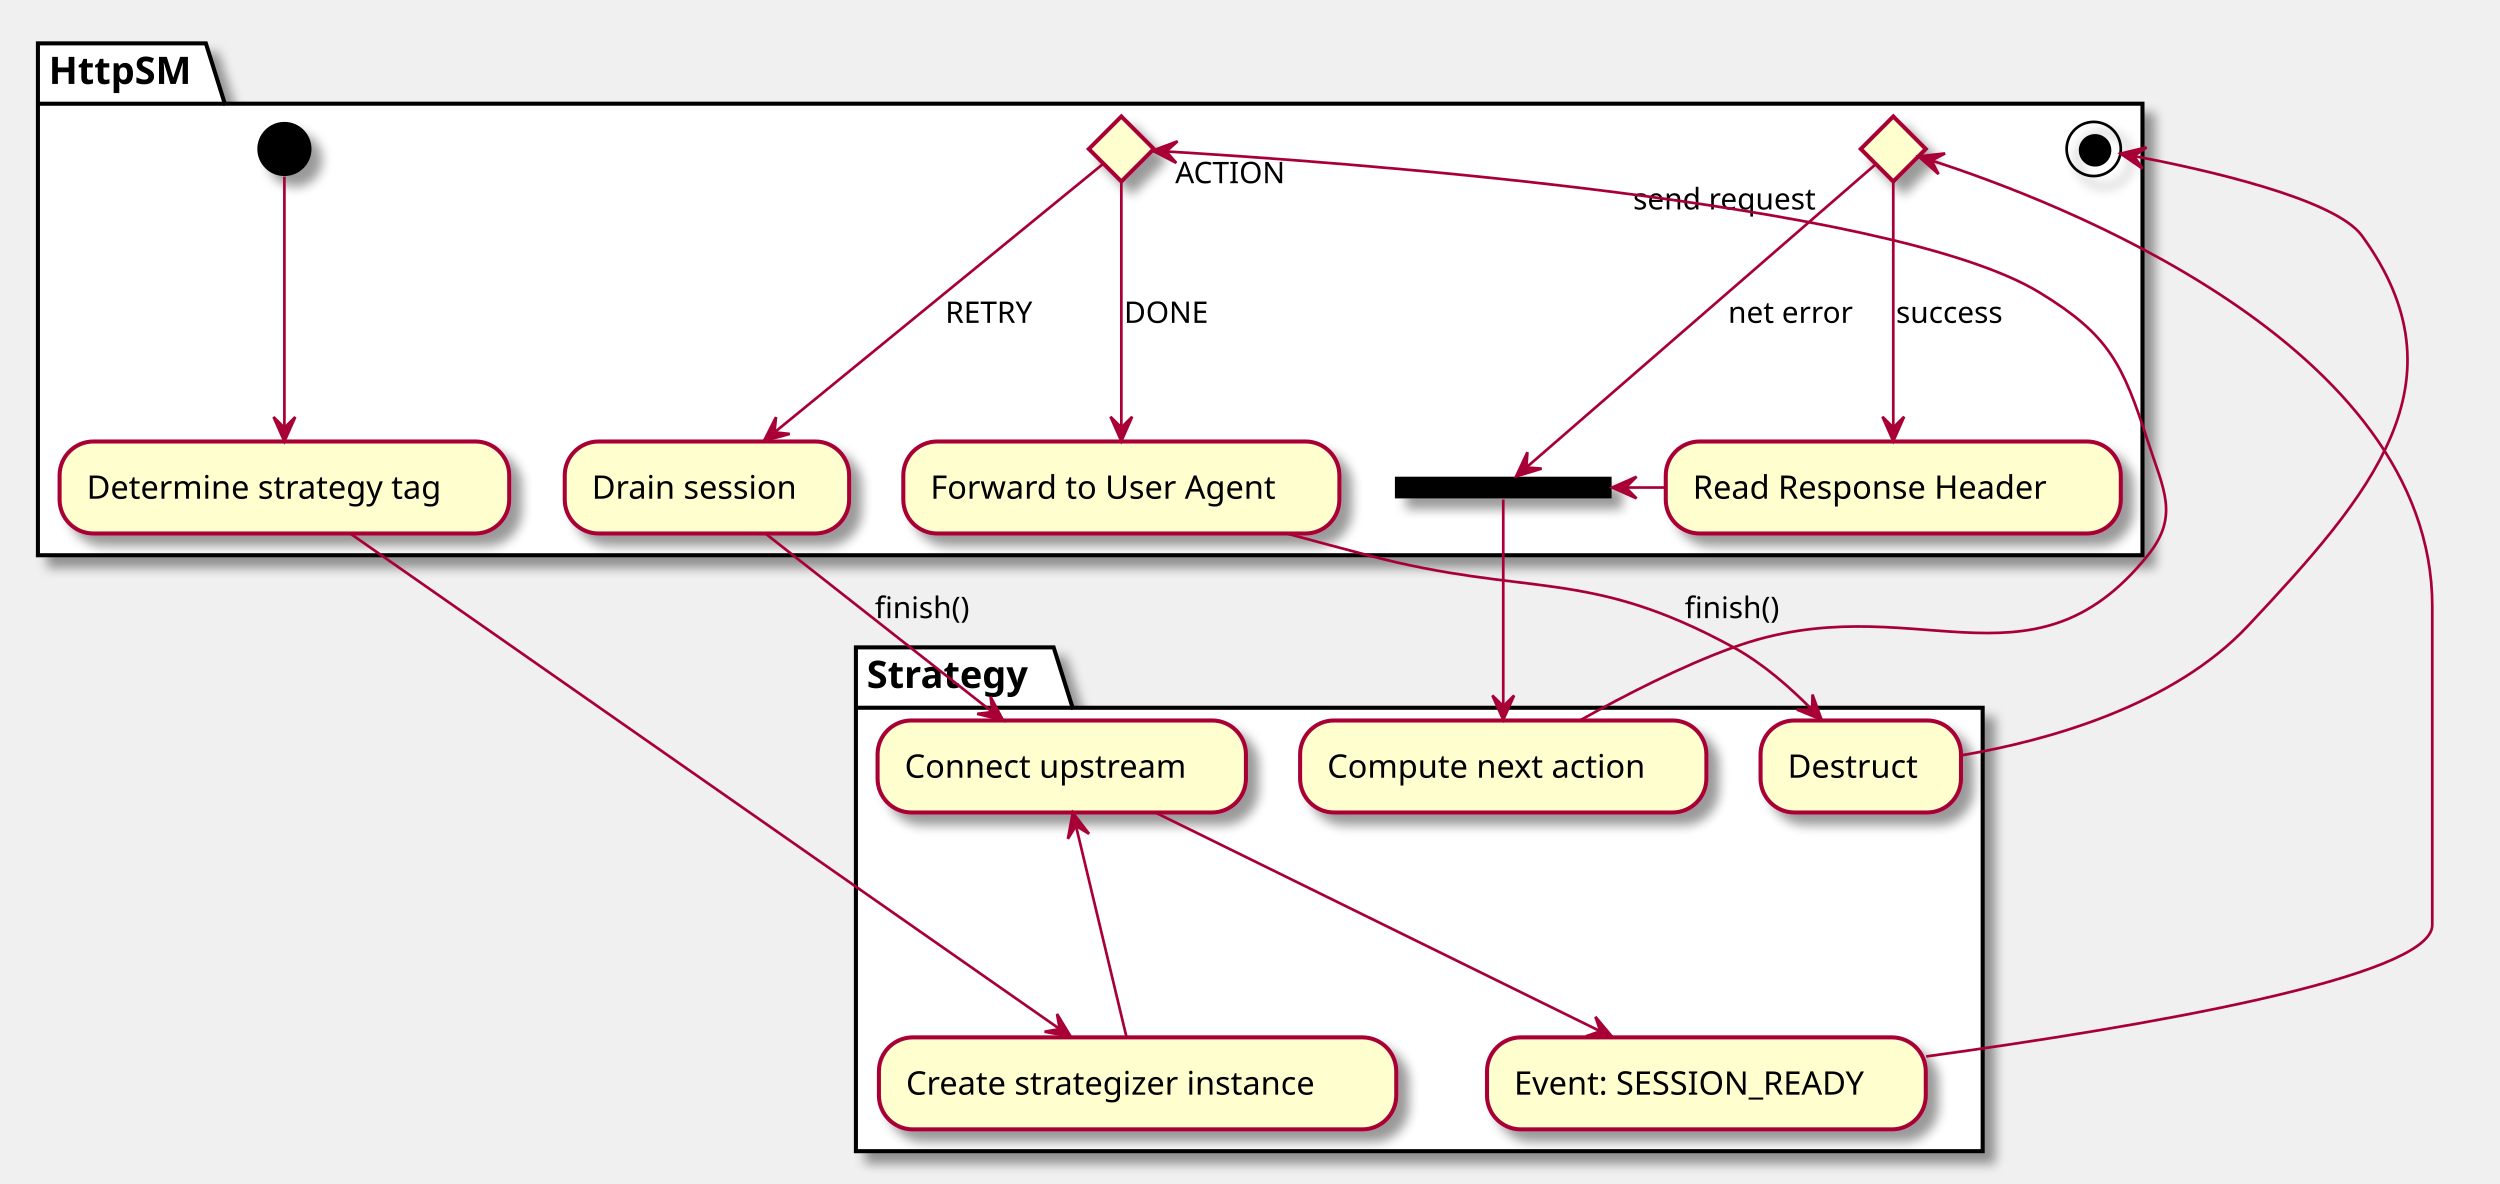
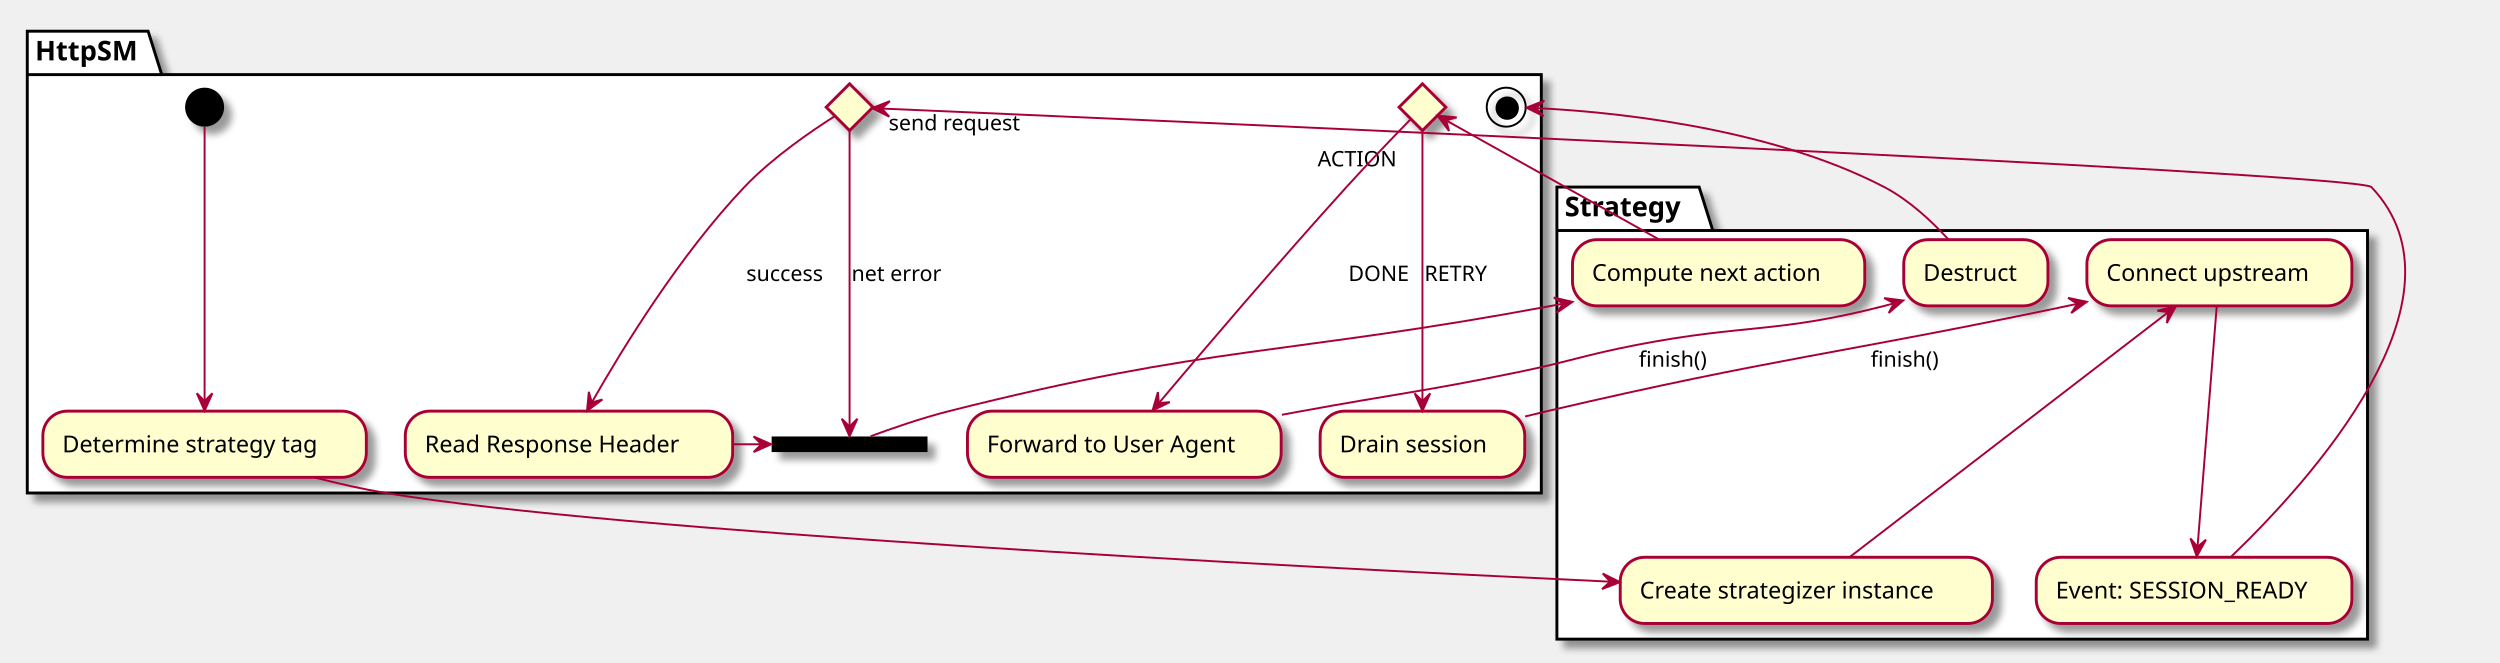
- <svg xmlns="http://www.w3.org/2000/svg" contentScriptType="application/ecmascript" contentStyleType="text/css" height="437px" preserveAspectRatio="none" style="width:923px;height:437px;" version="1.1" viewBox="0 0 923 437" width="923px" zoomAndPan="magnify">
+ <svg xmlns="http://www.w3.org/2000/svg" contentScriptType="application/ecmascript" contentStyleType="text/css" height="340px" preserveAspectRatio="none" style="width:1283px;height:340px;" version="1.1" viewBox="0 0 1283 340" width="1283px" zoomAndPan="magnify">
  <defs>
    <filter height="300%" id="f1dlmpbo1drqi1" width="300%" x="-1" y="-1">
      <feGaussianBlur result="blurOut" stdDeviation="2.0" />
      <feColorMatrix in="blurOut" result="blurOut2" type="matrix" values="0 0 0 0 0 0 0 0 0 0 0 0 0 0 0 0 0 0 .4 0" />
      <feOffset dx="4.0" dy="4.0" in="blurOut2" result="blurOut3" />
      <feBlend in="SourceGraphic" in2="blurOut3" mode="normal" />
    </filter>
  </defs>
  <g>
-     <polygon fill="#FFFFFF" filter="url(#f1dlmpbo1drqi1)" points="14,16,76,16,83,38.297,791,38.297,791,205,14,205,14,16" style="stroke: #000000; stroke-width: 1.5;" />
+     <polygon fill="#FFFFFF" filter="url(#f1dlmpbo1drqi1)" points="14,16,76,16,83,38.297,791,38.297,791,253,14,253,14,16" style="stroke: #000000; stroke-width: 1.5;" />
    <line style="stroke: #000000; stroke-width: 1.5;" x1="14" x2="83" y1="38.297" y2="38.297" />
    <text fill="#000000" font-family="sans-serif" font-size="14" font-weight="bold" lengthAdjust="spacingAndGlyphs" textLength="56" x="18" y="30.995">HttpSM</text>
-     <polygon fill="#FFFFFF" filter="url(#f1dlmpbo1drqi1)" points="316,239,389,239,396,261.297,732,261.297,732,425,316,425,316,239" style="stroke: #000000; stroke-width: 1.5;" />
-     <line style="stroke: #000000; stroke-width: 1.5;" x1="316" x2="396" y1="261.297" y2="261.297" />
-     <text fill="#000000" font-family="sans-serif" font-size="14" font-weight="bold" lengthAdjust="spacingAndGlyphs" textLength="67" x="320" y="253.995">Strategy</text>
+     <polygon fill="#FFFFFF" filter="url(#f1dlmpbo1drqi1)" points="799,96,872,96,879,118.297,1215,118.297,1215,328,799,328,799,96" style="stroke: #000000; stroke-width: 1.5;" />
+     <line style="stroke: #000000; stroke-width: 1.5;" x1="799" x2="879" y1="118.297" y2="118.297" />
+     <text fill="#000000" font-family="sans-serif" font-size="14" font-weight="bold" lengthAdjust="spacingAndGlyphs" textLength="67" x="803" y="110.995">Strategy</text>
    <ellipse cx="105" cy="55" fill="#000000" filter="url(#f1dlmpbo1drqi1)" rx="10" ry="10" style="stroke: none; stroke-width: 1.0;" />
-     <rect fill="#FEFECE" filter="url(#f1dlmpbo1drqi1)" height="33.969" rx="12.5" ry="12.5" style="stroke: #A80036; stroke-width: 1.5;" width="166" x="22" y="163" />
-     <text fill="#000000" font-family="sans-serif" font-size="12" lengthAdjust="spacingAndGlyphs" textLength="146" x="32" y="184.139">Determine strategy tag</text>
-     <polygon fill="#FEFECE" filter="url(#f1dlmpbo1drqi1)" points="699,43,711,55,699,67,687,55,699,43" style="stroke: #A80036; stroke-width: 1.5;" />
-     <rect fill="#000000" filter="url(#f1dlmpbo1drqi1)" height="8" style="stroke: none; stroke-width: 1.0;" width="80" x="515" y="176" />
-     <rect fill="#FEFECE" filter="url(#f1dlmpbo1drqi1)" height="33.969" rx="12.5" ry="12.5" style="stroke: #A80036; stroke-width: 1.5;" width="168" x="615" y="163" />
-     <text fill="#000000" font-family="sans-serif" font-size="12" lengthAdjust="spacingAndGlyphs" textLength="148" x="625" y="184.139">Read Response Header</text>
-     <polygon fill="#FEFECE" filter="url(#f1dlmpbo1drqi1)" points="414,43,426,55,414,67,402,55,414,43" style="stroke: #A80036; stroke-width: 1.5;" />
-     <rect fill="#FEFECE" filter="url(#f1dlmpbo1drqi1)" height="33.969" rx="12.5" ry="12.5" style="stroke: #A80036; stroke-width: 1.5;" width="161" x="333.5" y="163" />
-     <text fill="#000000" font-family="sans-serif" font-size="12" lengthAdjust="spacingAndGlyphs" textLength="141" x="343.5" y="184.139">Forward to User Agent</text>
-     <rect fill="#FEFECE" filter="url(#f1dlmpbo1drqi1)" height="33.969" rx="12.5" ry="12.5" style="stroke: #A80036; stroke-width: 1.5;" width="105" x="208.5" y="163" />
-     <text fill="#000000" font-family="sans-serif" font-size="12" lengthAdjust="spacingAndGlyphs" textLength="85" x="218.5" y="184.139">Drain session</text>
+     <rect fill="#FEFECE" filter="url(#f1dlmpbo1drqi1)" height="33.969" rx="12.5" ry="12.5" style="stroke: #A80036; stroke-width: 1.5;" width="166" x="22" y="211" />
+     <text fill="#000000" font-family="sans-serif" font-size="12" lengthAdjust="spacingAndGlyphs" textLength="146" x="32" y="232.139">Determine strategy tag</text>
+     <polygon fill="#FEFECE" filter="url(#f1dlmpbo1drqi1)" points="436,43,448,55,436,67,424,55,436,43" style="stroke: #A80036; stroke-width: 1.5;" />
+     <rect fill="#000000" filter="url(#f1dlmpbo1drqi1)" height="8" style="stroke: none; stroke-width: 1.0;" width="80" x="396" y="224" />
+     <rect fill="#FEFECE" filter="url(#f1dlmpbo1drqi1)" height="33.969" rx="12.5" ry="12.5" style="stroke: #A80036; stroke-width: 1.5;" width="168" x="208" y="211" />
+     <text fill="#000000" font-family="sans-serif" font-size="12" lengthAdjust="spacingAndGlyphs" textLength="148" x="218" y="232.139">Read Response Header</text>
+     <polygon fill="#FEFECE" filter="url(#f1dlmpbo1drqi1)" points="730,43,742,55,730,67,718,55,730,43" style="stroke: #A80036; stroke-width: 1.5;" />
+     <rect fill="#FEFECE" filter="url(#f1dlmpbo1drqi1)" height="33.969" rx="12.5" ry="12.5" style="stroke: #A80036; stroke-width: 1.5;" width="161" x="496.5" y="211" />
+     <text fill="#000000" font-family="sans-serif" font-size="12" lengthAdjust="spacingAndGlyphs" textLength="141" x="506.5" y="232.139">Forward to User Agent</text>
+     <rect fill="#FEFECE" filter="url(#f1dlmpbo1drqi1)" height="33.969" rx="12.5" ry="12.5" style="stroke: #A80036; stroke-width: 1.5;" width="105" x="677.5" y="211" />
+     <text fill="#000000" font-family="sans-serif" font-size="12" lengthAdjust="spacingAndGlyphs" textLength="85" x="687.5" y="232.139">Drain session</text>
    <ellipse cx="773" cy="55" fill="none" filter="url(#f1dlmpbo1drqi1)" rx="10" ry="10" style="stroke: #000000; stroke-width: 1.0;" />
    <ellipse cx="773.5" cy="55.5" fill="#000000" rx="6" ry="6" style="stroke: none; stroke-width: 1.0;" />
-     <rect fill="#FEFECE" filter="url(#f1dlmpbo1drqi1)" height="33.969" rx="12.5" ry="12.5" style="stroke: #A80036; stroke-width: 1.5;" width="191" x="324.5" y="383" />
-     <text fill="#000000" font-family="sans-serif" font-size="12" lengthAdjust="spacingAndGlyphs" textLength="171" x="334.5" y="404.139">Create strategizer instance</text>
-     <rect fill="#FEFECE" filter="url(#f1dlmpbo1drqi1)" height="33.969" rx="12.5" ry="12.5" style="stroke: #A80036; stroke-width: 1.5;" width="136" x="324" y="266" />
-     <text fill="#000000" font-family="sans-serif" font-size="12" lengthAdjust="spacingAndGlyphs" textLength="116" x="334" y="287.139">Connect upstream</text>
-     <rect fill="#FEFECE" filter="url(#f1dlmpbo1drqi1)" height="33.969" rx="12.5" ry="12.5" style="stroke: #A80036; stroke-width: 1.5;" width="162" x="549" y="383" />
-     <text fill="#000000" font-family="sans-serif" font-size="12" lengthAdjust="spacingAndGlyphs" textLength="142" x="559" y="404.139">Event: SESSION_READY</text>
-     <rect fill="#FEFECE" filter="url(#f1dlmpbo1drqi1)" height="33.969" rx="12.5" ry="12.5" style="stroke: #A80036; stroke-width: 1.5;" width="150" x="480" y="266" />
-     <text fill="#000000" font-family="sans-serif" font-size="12" lengthAdjust="spacingAndGlyphs" textLength="130" x="490" y="287.139">Compute next action</text>
-     <rect fill="#FEFECE" filter="url(#f1dlmpbo1drqi1)" height="33.969" rx="12.5" ry="12.5" style="stroke: #A80036; stroke-width: 1.5;" width="74" x="650" y="266" />
-     <text fill="#000000" font-family="sans-serif" font-size="12" lengthAdjust="spacingAndGlyphs" textLength="54" x="660" y="287.139">Destruct</text>
-     <path d="M105,65.229 C105,85.346 105,130.463 105,157.755 " fill="none" id="start-Determine strategy tag" style="stroke: #A80036; stroke-width: 1.0;" />
-     <polygon fill="#A80036" points="105,162.963,109,153.963,105,157.963,101,153.963,105,162.963" style="stroke: #A80036; stroke-width: 1.0;" />
-     <path d="M129.455,197.08 C186.768,237.108 329.548,336.827 391.057,379.786 " fill="none" id="Determine strategy tag-Create strategizer instance" style="stroke: #A80036; stroke-width: 1.0;" />
-     <polygon fill="#A80036" points="395.343,382.779,390.255,374.346,391.244,379.916,385.674,380.905,395.343,382.779" style="stroke: #A80036; stroke-width: 1.0;" />
-     <path d="M397.247,304.924 C402.659,327.539 410.986,362.335 415.924,382.967 " fill="none" id="Connect upstream-Create strategizer instance" style="stroke: #A80036; stroke-width: 1.0;" />
-     <polygon fill="#A80036" points="396.071,300.013,394.276,309.697,397.235,304.875,402.056,307.835,396.071,300.013" style="stroke: #A80036; stroke-width: 1.0;" />
-     <path d="M426.607,300.013 C470.232,321.459 545.033,358.23 590.746,380.703 " fill="none" id="Connect upstream-Event: SESSION_READY" style="stroke: #A80036; stroke-width: 1.0;" />
-     <polygon fill="#A80036" points="595.351,382.967,589.039,375.406,590.864,380.761,585.51,382.586,595.351,382.967" style="stroke: #A80036; stroke-width: 1.0;" />
-     <path d="M713.156,59.271 C758.624,73.957 898,126.892 898,224 C898,224 898,224 898,341.5 C898,360.847 790.015,379.204 711.136,390.032 " fill="none" id="#14-Event: SESSION_READY" style="stroke: #A80036; stroke-width: 1.0;" />
-     <polygon fill="#A80036" points="708.331,57.744,715.704,64.274,713.098,59.253,718.119,56.647,708.331,57.744" style="stroke: #A80036; stroke-width: 1.0;" />
-     <text fill="#000000" font-family="sans-serif" font-size="11" lengthAdjust="spacingAndGlyphs" textLength="76" x="602.946" y="77.329">send request</text>
-     <path d="M692.438,60.696 C669.137,80.923 590.351,149.313 563.811,172.352 " fill="none" id="#14-RESULT" style="stroke: #A80036; stroke-width: 1.0;" />
-     <polygon fill="#A80036" points="559.75,175.877,569.169,172.997,563.526,172.599,563.924,166.956,559.75,175.877" style="stroke: #A80036; stroke-width: 1.0;" />
-     <text fill="#000000" font-family="sans-serif" font-size="11" lengthAdjust="spacingAndGlyphs" textLength="51" x="638" y="119.21">net error</text>
-     <path d="M699,67.442 C699,88.516 699,131.499 699,157.825 " fill="none" id="#14-Read Response Header" style="stroke: #A80036; stroke-width: 1.0;" />
-     <polygon fill="#A80036" points="699,162.857,703,153.857,699,157.857,695,153.857,699,162.857" style="stroke: #A80036; stroke-width: 1.0;" />
-     <text fill="#000000" font-family="sans-serif" font-size="11" lengthAdjust="spacingAndGlyphs" textLength="47" x="700" y="119.21">success</text>
-     <path d="M614.678,180 C609.914,180 605.151,180 600.388,180 " fill="none" id="Read Response Header-RESULT" style="stroke: #A80036; stroke-width: 1.0;" />
-     <polygon fill="#A80036" points="595.219,180,604.219,184,600.219,180,604.219,176,595.219,180" style="stroke: #A80036; stroke-width: 1.0;" />
-     <path d="M555,184.426 C555,197.367 555,235.794 555,260.671 " fill="none" id="RESULT-Compute next action" style="stroke: #A80036; stroke-width: 1.0;" />
-     <polygon fill="#A80036" points="555,265.76,559,256.76,555,260.76,551,256.76,555,265.76" style="stroke: #A80036; stroke-width: 1.0;" />
-     <path d="M583.656,265.794 C599.752,256.743 620.475,246.087 640,239 C705.479,215.234 749.413,259.337 793,205 C804.68,190.439 798.773,180.752 793,163 C783.653,134.256 778.791,123.761 753,108 C697.615,74.154 490.87,59.526 430.592,55.922 " fill="none" id="Compute next action-#25" style="stroke: #A80036; stroke-width: 1.0;" />
-     <polygon fill="#A80036" points="425.543,55.626,434.293,60.147,430.535,55.919,434.762,52.16,425.543,55.626" style="stroke: #A80036; stroke-width: 1.0;" />
-     <text fill="#000000" font-family="sans-serif" font-size="11" lengthAdjust="spacingAndGlyphs" textLength="42" x="433.882" y="67.638">ACTION</text>
-     <path d="M414,67.442 C414,88.516 414,131.499 414,157.825 " fill="none" id="#25-Forward to User Agent" style="stroke: #A80036; stroke-width: 1.0;" />
-     <polygon fill="#A80036" points="414,162.857,418,153.857,414,157.857,410,153.857,414,162.857" style="stroke: #A80036; stroke-width: 1.0;" />
-     <text fill="#000000" font-family="sans-serif" font-size="11" lengthAdjust="spacingAndGlyphs" textLength="32" x="415" y="119.21">DONE</text>
-     <path d="M407.028,60.696 C385.962,77.907 322.214,129.988 286.299,159.331 " fill="none" id="#25-Drain session" style="stroke: #A80036; stroke-width: 1.0;" />
-     <polygon fill="#A80036" points="282.062,162.792,291.562,160.196,285.934,159.629,286.501,154.001,282.062,162.792" style="stroke: #A80036; stroke-width: 1.0;" />
-     <text fill="#000000" font-family="sans-serif" font-size="11" lengthAdjust="spacingAndGlyphs" textLength="35" x="349" y="119.21">RETRY</text>
-     <path d="M282.632,197.008 C305.577,215.049 341.813,243.54 366.223,262.733 " fill="none" id="Drain session-Connect upstream" style="stroke: #A80036; stroke-width: 1.0;" />
-     <polygon fill="#A80036" points="370.336,265.966,365.733,257.259,366.405,262.876,360.789,263.548,370.336,265.966" style="stroke: #A80036; stroke-width: 1.0;" />
-     <text fill="#000000" font-family="sans-serif" font-size="11" lengthAdjust="spacingAndGlyphs" textLength="39" x="323" y="228.21">finish()</text>
-     <path d="M475.629,197.123 C485.444,199.794 495.493,202.497 505,205 C564.835,220.752 585.688,209.359 640,239 C650.624,244.798 660.669,253.563 668.725,261.748 " fill="none" id="Forward to User Agent-Destruct" style="stroke: #A80036; stroke-width: 1.0;" />
-     <polygon fill="#A80036" points="672.513,265.704,669.177,256.437,669.055,262.093,663.399,261.971,672.513,265.704" style="stroke: #A80036; stroke-width: 1.0;" />
-     <text fill="#000000" font-family="sans-serif" font-size="11" lengthAdjust="spacingAndGlyphs" textLength="39" x="622" y="228.21">finish()</text>
-     <path d="M724.068,278.885 C756.362,273.369 802.246,260.563 830,231 C875.63,182.396 911.227,140.905 872,87 C861.978,73.228 812.997,62.381 787.895,57.623 " fill="none" id="Destruct-end" style="stroke: #A80036; stroke-width: 1.0;" />
-     <polygon fill="#A80036" points="782.924,56.702,791.044,62.276,787.84,57.613,792.502,54.41,782.924,56.702" style="stroke: #A80036; stroke-width: 1.0;" />
+     <rect fill="#FEFECE" filter="url(#f1dlmpbo1drqi1)" height="33.969" rx="12.5" ry="12.5" style="stroke: #A80036; stroke-width: 1.5;" width="191" x="831.5" y="286" />
+     <text fill="#000000" font-family="sans-serif" font-size="12" lengthAdjust="spacingAndGlyphs" textLength="171" x="841.5" y="307.139">Create strategizer instance</text>
+     <rect fill="#FEFECE" filter="url(#f1dlmpbo1drqi1)" height="33.969" rx="12.5" ry="12.5" style="stroke: #A80036; stroke-width: 1.5;" width="136" x="1071" y="123" />
+     <text fill="#000000" font-family="sans-serif" font-size="12" lengthAdjust="spacingAndGlyphs" textLength="116" x="1081" y="144.139">Connect upstream</text>
+     <rect fill="#FEFECE" filter="url(#f1dlmpbo1drqi1)" height="33.969" rx="12.5" ry="12.5" style="stroke: #A80036; stroke-width: 1.5;" width="162" x="1045" y="286" />
+     <text fill="#000000" font-family="sans-serif" font-size="12" lengthAdjust="spacingAndGlyphs" textLength="142" x="1055" y="307.139">Event: SESSION_READY</text>
+     <rect fill="#FEFECE" filter="url(#f1dlmpbo1drqi1)" height="33.969" rx="12.5" ry="12.5" style="stroke: #A80036; stroke-width: 1.5;" width="150" x="807" y="123" />
+     <text fill="#000000" font-family="sans-serif" font-size="12" lengthAdjust="spacingAndGlyphs" textLength="130" x="817" y="144.139">Compute next action</text>
+     <rect fill="#FEFECE" filter="url(#f1dlmpbo1drqi1)" height="33.969" rx="12.5" ry="12.5" style="stroke: #A80036; stroke-width: 1.5;" width="74" x="977" y="123" />
+     <text fill="#000000" font-family="sans-serif" font-size="12" lengthAdjust="spacingAndGlyphs" textLength="54" x="987" y="144.139">Destruct</text>
+     <path d="M105,65.049 C105,92.199 105,167.528 105,205.502 " fill="none" id="start-&gt;Determine strategy tag" style="stroke: #A80036; stroke-width: 1.0;" />
+     <polygon fill="#A80036" points="105,210.824,109,201.824,105,205.824,101,201.824,105,210.824" style="stroke: #A80036; stroke-width: 1.0;" />
+     <path d="M161.668,245.105 C173.576,248.171 186.127,251.016 198,253 C315.941,272.705 655.496,290.502 826.32,298.516 " fill="none" id="Determine strategy tag-&gt;Create strategizer instance" style="stroke: #A80036; stroke-width: 1.0;" />
+     <polygon fill="#A80036" points="831.325,298.75,822.521,294.334,826.33,298.517,822.147,302.325,831.325,298.75" style="stroke: #A80036; stroke-width: 1.0;" />
+     <path d="M1112.511,160.367 C1070.338,192.792 988.685,255.572 949.307,285.849 " fill="none" id="Connect upstream&lt;-Create strategizer instance" style="stroke: #A80036; stroke-width: 1.0;" />
+     <polygon fill="#A80036" points="1116.713,157.136,1107.14,159.45,1112.749,160.183,1112.016,165.792,1116.713,157.136" style="stroke: #A80036; stroke-width: 1.0;" />
+     <path d="M1137.633,157.136 C1135.27,186.774 1130.419,247.591 1127.79,280.56 " fill="none" id="Connect upstream-&gt;Event: SESSION_READY" style="stroke: #A80036; stroke-width: 1.0;" />
+     <polygon fill="#A80036" points="1127.388,285.603,1132.091,276.95,1127.785,280.619,1124.116,276.314,1127.388,285.603" style="stroke: #A80036; stroke-width: 1.0;" />
+     <path d="M1144.917,285.794 C1185.102,247.26 1271.043,152.954 1217,96 C1210.179,88.811 565.738,60.613 452.798,55.724 " fill="none" id="Event: SESSION_READY-&gt;#14" style="stroke: #A80036; stroke-width: 1.0;" />
+     <polygon fill="#A80036" points="447.538,55.497,456.356,59.882,452.533,55.713,456.702,51.89,447.538,55.497" style="stroke: #A80036; stroke-width: 1.0;" />
+     <text fill="#000000" font-family="sans-serif" font-size="11" lengthAdjust="spacingAndGlyphs" textLength="76" x="456.052" y="66.893">send request</text>
+     <path d="M436,67.165 C436,99.907 436,189.396 436,218.627 " fill="none" id="#14-&gt;RESULT" style="stroke: #A80036; stroke-width: 1.0;" />
+     <polygon fill="#A80036" points="436,223.907,440,214.907,436,218.907,432,214.907,436,223.907" style="stroke: #A80036; stroke-width: 1.0;" />
+     <text fill="#000000" font-family="sans-serif" font-size="11" lengthAdjust="spacingAndGlyphs" textLength="51" x="437" y="144.21">net error</text>
+     <path d="M428.407,59.634 C417.363,66.611 396.595,80.641 382,96 C348.947,130.782 319.468,178.833 303.826,206.336 " fill="none" id="#14-&gt;Read Response Header" style="stroke: #A80036; stroke-width: 1.0;" />
+     <polygon fill="#A80036" points="301.252,210.897,309.159,205.025,303.709,206.542,302.192,201.093,301.252,210.897" style="stroke: #A80036; stroke-width: 1.0;" />
+     <text fill="#000000" font-family="sans-serif" font-size="11" lengthAdjust="spacingAndGlyphs" textLength="47" x="383" y="144.21">success</text>
+     <path d="M376.094,228 C380.906,228 385.717,228 390.529,228 " fill="none" id="Read Response Header-&gt;RESULT" style="stroke: #A80036; stroke-width: 1.0;" />
+     <polygon fill="#A80036" points="395.75,228,386.75,224,390.75,228,386.75,232,395.75,228" style="stroke: #A80036; stroke-width: 1.0;" />
+     <path d="M446.804,223.877 C457.033,220.098 472.884,214.565 487,211 C622.17,176.862 658.941,182.519 796,157 C797.908,156.645 799.839,156.283 801.786,155.916 " fill="none" id="RESULT-&gt;Compute next action" style="stroke: #A80036; stroke-width: 1.0;" />
+     <polygon fill="#A80036" points="806.973,154.932,797.386,152.679,802.061,155.864,798.876,160.538,806.973,154.932" style="stroke: #A80036; stroke-width: 1.0;" />
+     <path d="M851.379,122.876 C817.896,104.152 765.871,75.059 742.322,61.891 " fill="none" id="Compute next action-&gt;#24" style="stroke: #A80036; stroke-width: 1.0;" />
+     <polygon fill="#A80036" points="737.747,59.332,743.649,67.216,742.111,61.772,747.554,60.234,737.747,59.332" style="stroke: #A80036; stroke-width: 1.0;" />
+     <text fill="#000000" font-family="sans-serif" font-size="11" lengthAdjust="spacingAndGlyphs" textLength="42" x="676.198" y="85.376">ACTION</text>
+     <path d="M723.824,61.302 C716.053,69.276 702.348,83.481 691,96 C656.253,134.332 617.107,180.296 594.911,206.63 " fill="none" id="#24-&gt;Forward to User Agent" style="stroke: #A80036; stroke-width: 1.0;" />
+     <polygon fill="#A80036" points="591.498,210.684,600.355,206.376,594.718,206.859,594.235,201.223,591.498,210.684" style="stroke: #A80036; stroke-width: 1.0;" />
+     <text fill="#000000" font-family="sans-serif" font-size="11" lengthAdjust="spacingAndGlyphs" textLength="32" x="692" y="144.21">DONE</text>
+     <path d="M730,67.165 C730,95.974 730,168.714 730,205.686 " fill="none" id="#24-&gt;Drain session" style="stroke: #A80036; stroke-width: 1.0;" />
+     <polygon fill="#A80036" points="730,210.872,734,201.872,730,205.872,726,201.872,730,210.872" style="stroke: #A80036; stroke-width: 1.0;" />
+     <text fill="#000000" font-family="sans-serif" font-size="11" lengthAdjust="spacingAndGlyphs" textLength="35" x="731" y="144.21">RETRY</text>
+     <path d="M782.674,213.74 C786.5,212.787 790.306,211.863 794,211 C911.892,183.447 942.517,181.892 1061,157 C1062.628,156.658 1064.274,156.311 1065.934,155.959 " fill="none" id="Drain session-&gt;Connect upstream" style="stroke: #A80036; stroke-width: 1.0;" />
+     <polygon fill="#A80036" points="1070.949,154.895,1061.314,152.851,1066.058,155.933,1062.976,160.677,1070.949,154.895" style="stroke: #A80036; stroke-width: 1.0;" />
+     <text fill="#000000" font-family="sans-serif" font-size="11" lengthAdjust="spacingAndGlyphs" textLength="39" x="960" y="188.21">finish()</text>
+     <path d="M657.871,212.864 C661.293,212.233 664.68,211.609 668,211 C717.305,201.953 729.891,201.054 779,191 C806.251,185.421 812.689,182.278 840,177 C896.102,166.158 911.659,171.227 967,157 C968.597,156.589 970.215,156.146 971.844,155.678 " fill="none" id="Forward to User Agent-&gt;Destruct" style="stroke: #A80036; stroke-width: 1.0;" />
+     <polygon fill="#A80036" points="976.747,154.202,966.976,152.966,971.959,155.643,969.282,160.626,976.747,154.202" style="stroke: #A80036; stroke-width: 1.0;" />
+     <text fill="#000000" font-family="sans-serif" font-size="11" lengthAdjust="spacingAndGlyphs" textLength="39" x="841" y="188.21">finish()</text>
+     <path d="M1000.016,122.958 C991.438,113.611 979.688,102.611 967,96 C906.145,64.291 822.437,57.104 788.362,55.476 " fill="none" id="Destruct-&gt;end" style="stroke: #A80036; stroke-width: 1.0;" />
+     <polygon fill="#A80036" points="783.33,55.26,792.15,59.643,788.326,55.475,792.494,51.651,783.33,55.26" style="stroke: #A80036; stroke-width: 1.0;" />
  </g>
</svg>
